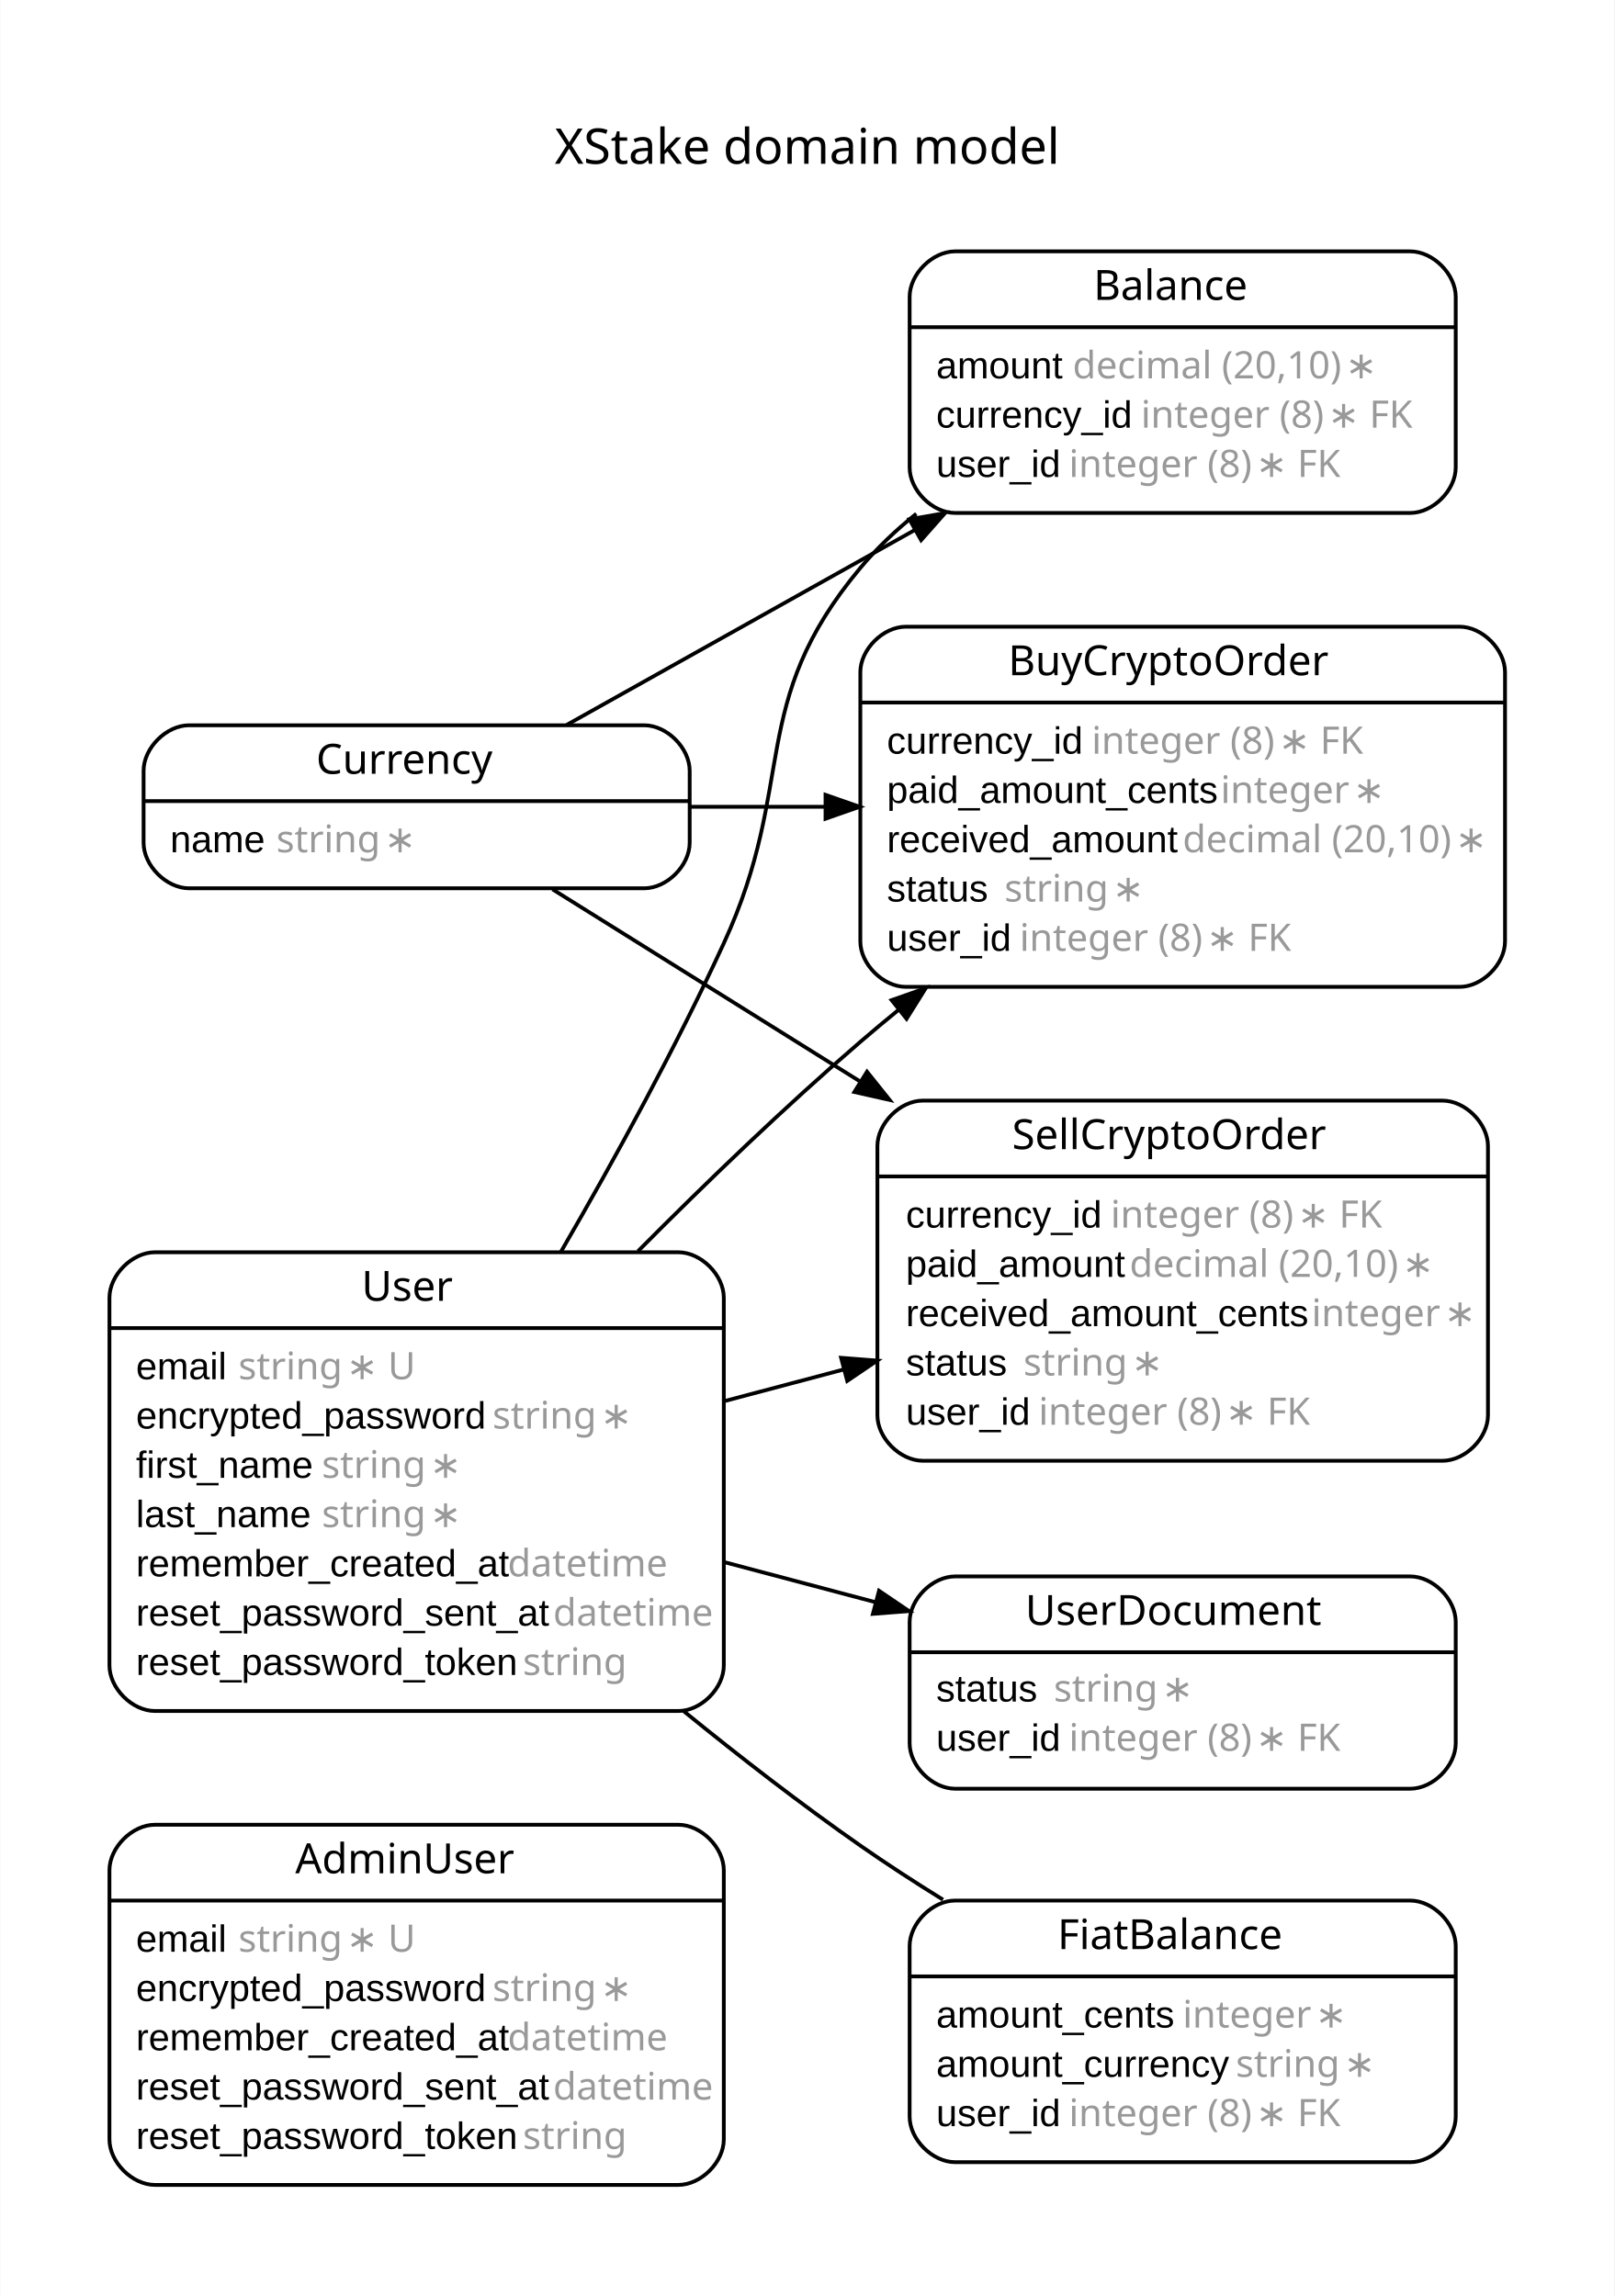
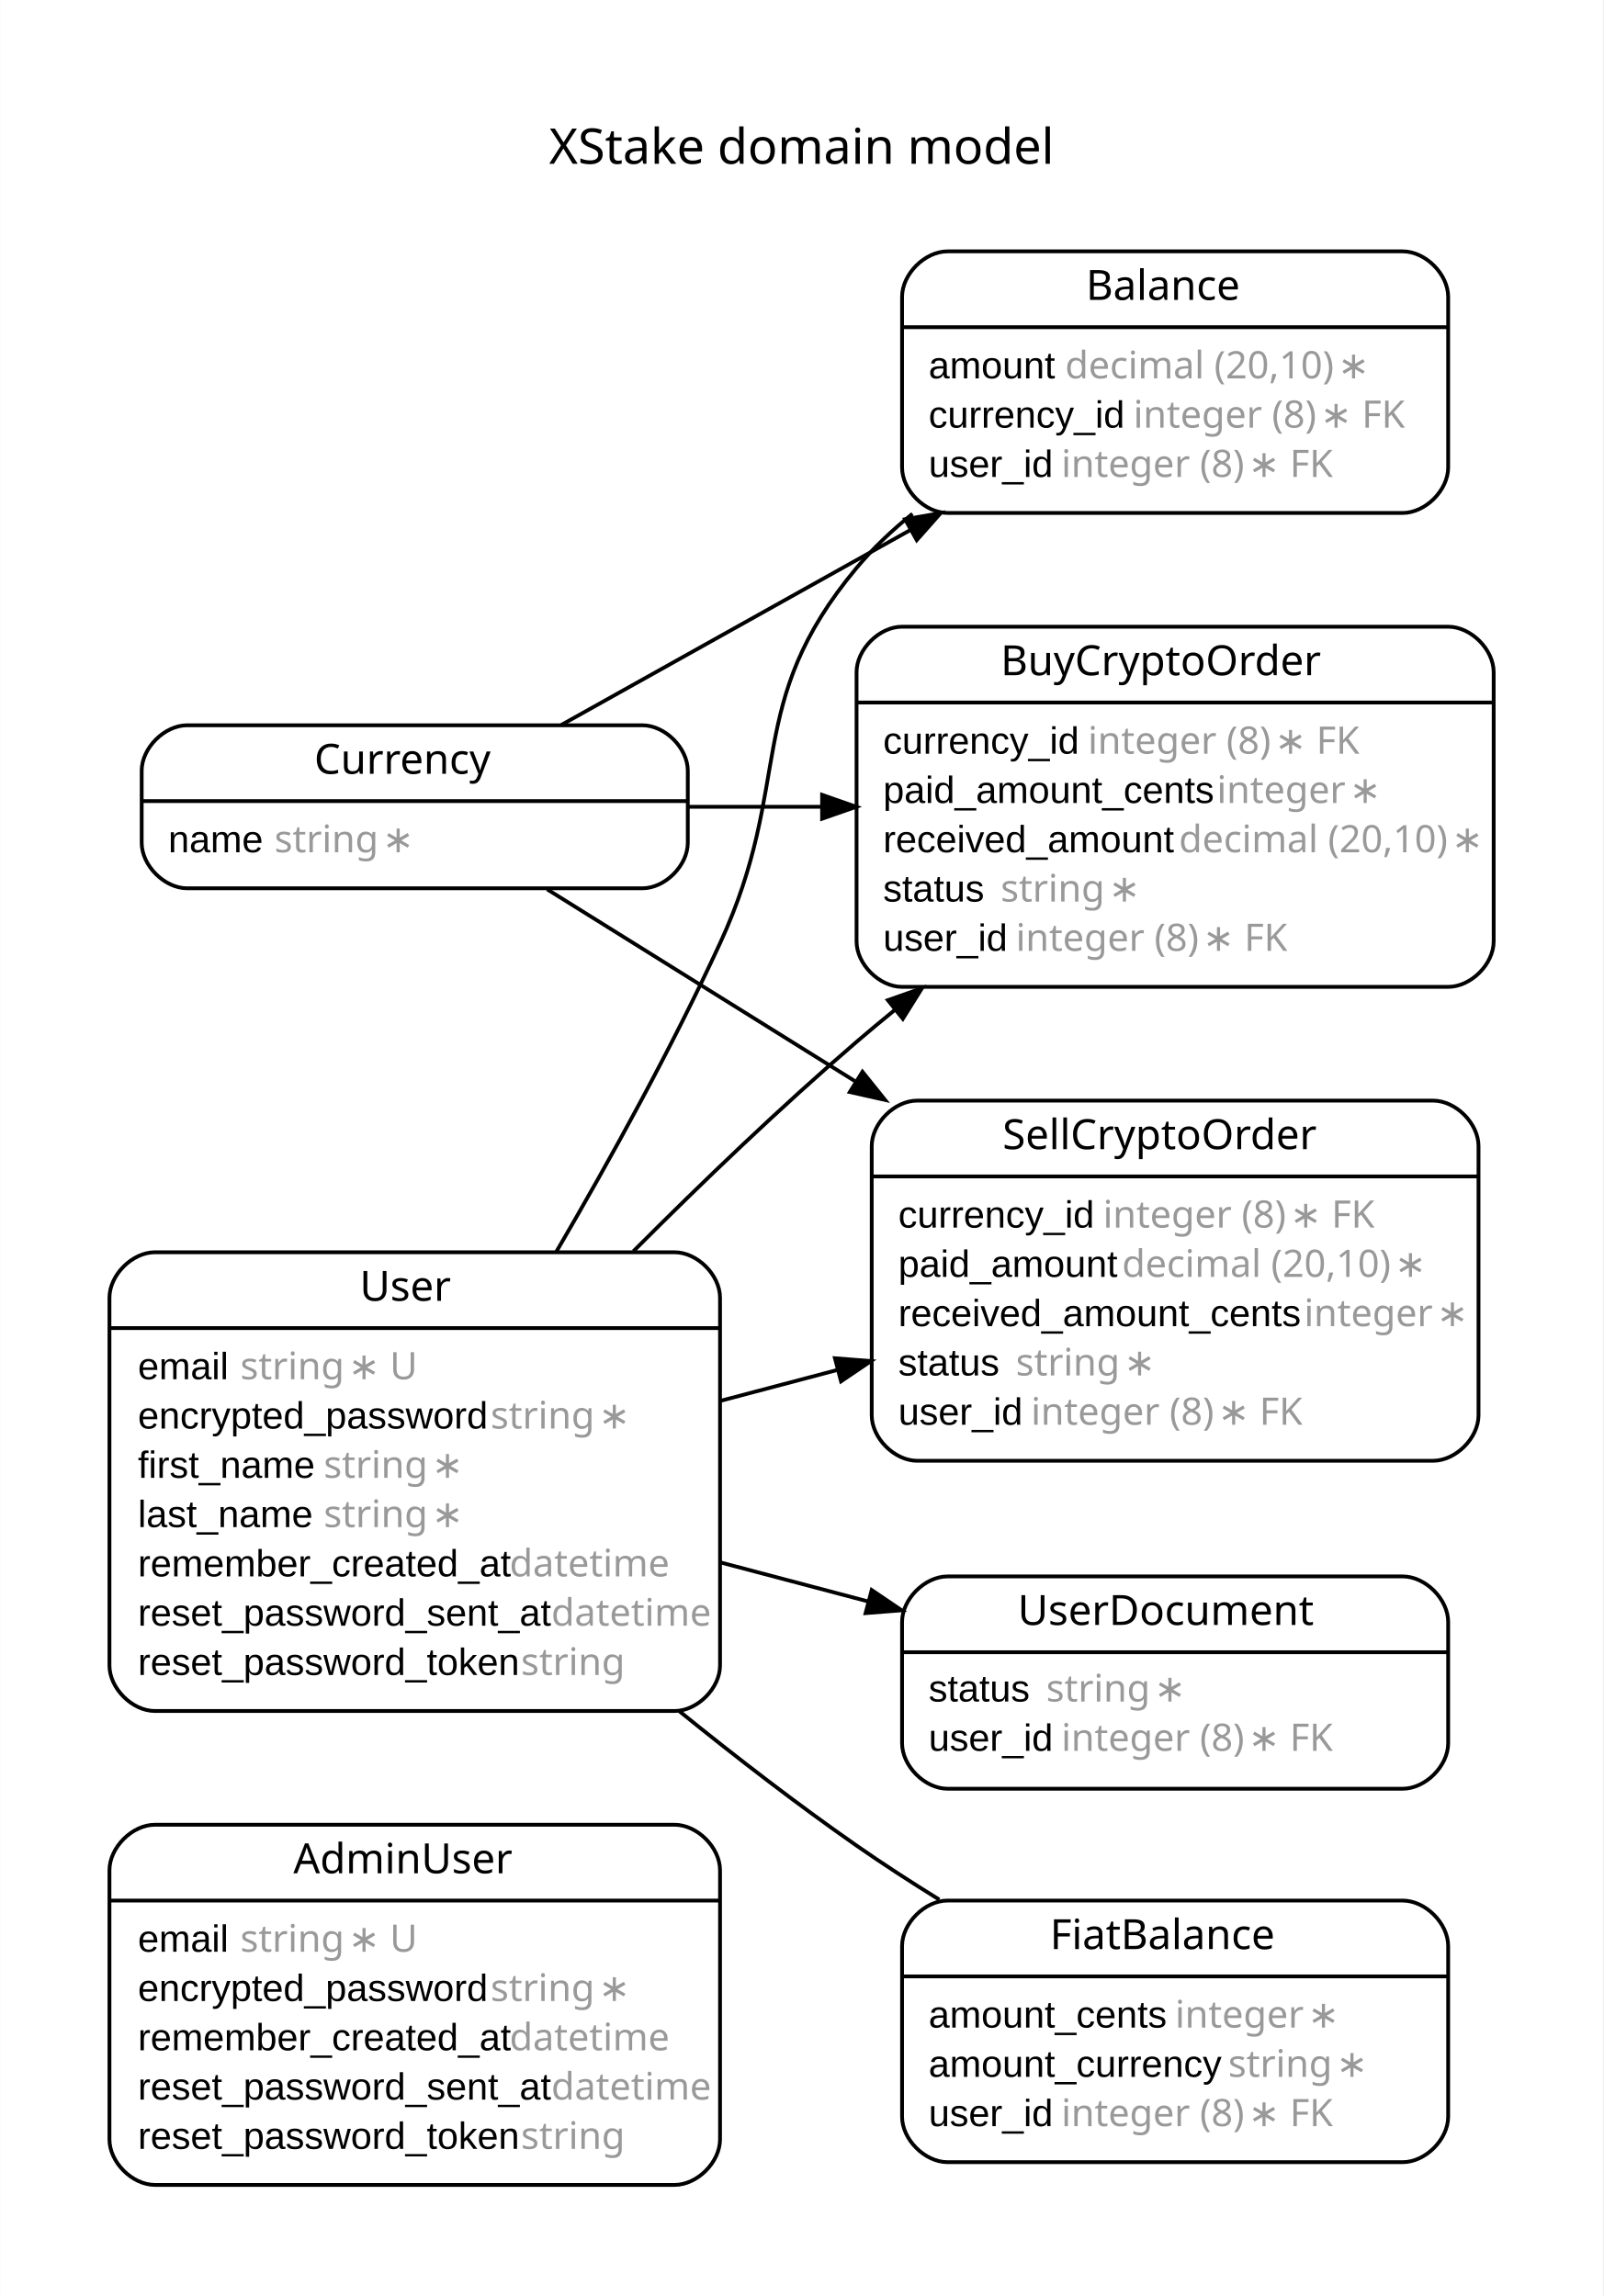
- <svg xmlns="http://www.w3.org/2000/svg" width="426pt" height="606pt" viewBox="0.00 0.00 425.60 605.60">
+ <svg xmlns="http://www.w3.org/2000/svg" width="423pt" height="606pt" viewBox="0.00 0.00 422.60 605.60">
  <g id="graph0" class="graph" transform="scale(1 1) rotate(0) translate(28.8 576.8)">
-     <polygon fill="white" stroke="transparent" points="-28.8,28.8 -28.8,-576.8 396.8,-576.8 396.8,28.8 -28.8,28.8" />
-     <text text-anchor="middle" x="184" y="-533.6" font-family="Arial Bold" font-size="13.00">XStake domain model</text>
+     <polygon fill="#ffffff" stroke="transparent" points="-28.8,28.8 -28.8,-576.8 393.8,-576.8 393.8,28.8 -28.8,28.8" />
+     <text text-anchor="middle" x="182.5" y="-533.6" font-family="Arial Bold" font-size="13.00" fill="#000000">XStake domain model</text>
    <g id="node1" class="node">
-       <path fill="none" stroke="black" d="M12,-0.5C12,-0.5 150,-0.5 150,-0.5 156,-0.5 162,-6.5 162,-12.5 162,-12.5 162,-83.5 162,-83.5 162,-89.5 156,-95.5 150,-95.5 150,-95.5 12,-95.5 12,-95.5 6,-95.5 0,-89.5 0,-83.5 0,-83.5 0,-12.5 0,-12.5 0,-6.5 6,-0.5 12,-0.5" />
-       <text text-anchor="start" x="49" y="-82.7" font-family="Arial Bold" font-size="11.00">AdminUser</text>
-       <polyline fill="none" stroke="black" points="0,-75.5 162,-75.5 " />
-       <text text-anchor="start" x="7" y="-62" font-family="Arial" font-size="10.00">email </text>
-       <text text-anchor="start" x="34" y="-62" font-family="Arial Italic" font-size="10.00" fill="#999999">string ∗ U</text>
-       <text text-anchor="start" x="7" y="-49" font-family="Arial" font-size="10.00">encrypted_password </text>
-       <text text-anchor="start" x="101" y="-49" font-family="Arial Italic" font-size="10.00" fill="#999999">string ∗</text>
-       <text text-anchor="start" x="7" y="-36" font-family="Arial" font-size="10.00">remember_created_at </text>
-       <text text-anchor="start" x="105" y="-36" font-family="Arial Italic" font-size="10.00" fill="#999999">datetime</text>
-       <text text-anchor="start" x="7" y="-23" font-family="Arial" font-size="10.00">reset_password_sent_at </text>
-       <text text-anchor="start" x="117" y="-23" font-family="Arial Italic" font-size="10.00" fill="#999999">datetime</text>
-       <text text-anchor="start" x="7" y="-10" font-family="Arial" font-size="10.00">reset_password_token </text>
-       <text text-anchor="start" x="109" y="-10" font-family="Arial Italic" font-size="10.00" fill="#999999">string</text>
+       <path fill="none" stroke="#000000" d="M12,-.5C12,-.5 149,-.5 149,-.5 155,-.5 161,-6.5 161,-12.5 161,-12.5 161,-83.5 161,-83.5 161,-89.5 155,-95.5 149,-95.5 149,-95.5 12,-95.5 12,-95.5 6,-95.5 0,-89.5 0,-83.5 0,-83.5 0,-12.5 0,-12.5 0,-6.5 6,-.5 12,-.5" />
+       <text text-anchor="start" x="48.5" y="-82.7" font-family="Arial Bold" font-size="11.00" fill="#000000">AdminUser</text>
+       <polyline fill="none" stroke="#000000" points="0,-75.5 161,-75.5 " />
+       <text text-anchor="start" x="7.5" y="-62" font-family="Arial" font-size="10.00" fill="#000000">email </text>
+       <text text-anchor="start" x="34.5" y="-62" font-family="Arial Italic" font-size="10.00" fill="#999999">string ∗ U</text>
+       <text text-anchor="start" x="7.5" y="-49" font-family="Arial" font-size="10.00" fill="#000000">encrypted_password </text>
+       <text text-anchor="start" x="100.5" y="-49" font-family="Arial Italic" font-size="10.00" fill="#999999">string ∗</text>
+       <text text-anchor="start" x="7.5" y="-36" font-family="Arial" font-size="10.00" fill="#000000">remember_created_at </text>
+       <text text-anchor="start" x="105.5" y="-36" font-family="Arial Italic" font-size="10.00" fill="#999999">datetime</text>
+       <text text-anchor="start" x="7.5" y="-23" font-family="Arial" font-size="10.00" fill="#000000">reset_password_sent_at </text>
+       <text text-anchor="start" x="116.5" y="-23" font-family="Arial Italic" font-size="10.00" fill="#999999">datetime</text>
+       <text text-anchor="start" x="7.5" y="-10" font-family="Arial" font-size="10.00" fill="#000000">reset_password_token </text>
+       <text text-anchor="start" x="108.5" y="-10" font-family="Arial Italic" font-size="10.00" fill="#999999">string</text>
    </g>
    <g id="node2" class="node">
-       <path fill="none" stroke="black" d="M223,-441.5C223,-441.5 343,-441.5 343,-441.5 349,-441.5 355,-447.5 355,-453.5 355,-453.5 355,-498.5 355,-498.5 355,-504.5 349,-510.5 343,-510.5 343,-510.5 223,-510.5 223,-510.5 217,-510.5 211,-504.5 211,-498.5 211,-498.5 211,-453.5 211,-453.5 211,-447.5 217,-441.5 223,-441.5" />
-       <text text-anchor="start" x="259.5" y="-497.7" font-family="Arial Bold" font-size="11.00">Balance</text>
-       <polyline fill="none" stroke="black" points="211,-490.5 355,-490.5 " />
-       <text text-anchor="start" x="218" y="-477" font-family="Arial" font-size="10.00">amount </text>
-       <text text-anchor="start" x="254" y="-477" font-family="Arial Italic" font-size="10.00" fill="#999999">decimal (20,10) ∗</text>
-       <text text-anchor="start" x="218" y="-464" font-family="Arial" font-size="10.00">currency_id </text>
-       <text text-anchor="start" x="272" y="-464" font-family="Arial Italic" font-size="10.00" fill="#999999">integer (8) ∗ FK</text>
-       <text text-anchor="start" x="218" y="-451" font-family="Arial" font-size="10.00">user_id </text>
-       <text text-anchor="start" x="253" y="-451" font-family="Arial Italic" font-size="10.00" fill="#999999">integer (8) ∗ FK</text>
+       <path fill="none" stroke="#000000" d="M221,-441.5C221,-441.5 341,-441.5 341,-441.5 347,-441.5 353,-447.5 353,-453.5 353,-453.5 353,-498.5 353,-498.5 353,-504.5 347,-510.5 341,-510.5 341,-510.5 221,-510.5 221,-510.5 215,-510.5 209,-504.5 209,-498.5 209,-498.5 209,-453.5 209,-453.5 209,-447.5 215,-441.5 221,-441.5" />
+       <text text-anchor="start" x="257.5" y="-497.7" font-family="Arial Bold" font-size="11.00" fill="#000000">Balance</text>
+       <polyline fill="none" stroke="#000000" points="209,-490.5 353,-490.5 " />
+       <text text-anchor="start" x="216" y="-477" font-family="Arial" font-size="10.00" fill="#000000">amount </text>
+       <text text-anchor="start" x="252" y="-477" font-family="Arial Italic" font-size="10.00" fill="#999999">decimal (20,10) ∗</text>
+       <text text-anchor="start" x="216" y="-464" font-family="Arial" font-size="10.00" fill="#000000">currency_id </text>
+       <text text-anchor="start" x="270" y="-464" font-family="Arial Italic" font-size="10.00" fill="#999999">integer (8) ∗ FK</text>
+       <text text-anchor="start" x="216" y="-451" font-family="Arial" font-size="10.00" fill="#000000">user_id </text>
+       <text text-anchor="start" x="251" y="-451" font-family="Arial Italic" font-size="10.00" fill="#999999">integer (8) ∗ FK</text>
    </g>
    <g id="node3" class="node">
-       <path fill="none" stroke="black" d="M210,-316.5C210,-316.5 356,-316.5 356,-316.5 362,-316.5 368,-322.5 368,-328.5 368,-328.5 368,-399.5 368,-399.5 368,-405.5 362,-411.5 356,-411.5 356,-411.5 210,-411.5 210,-411.5 204,-411.5 198,-405.5 198,-399.5 198,-399.5 198,-328.5 198,-328.5 198,-322.5 204,-316.5 210,-316.5" />
-       <text text-anchor="start" x="237" y="-398.7" font-family="Arial Bold" font-size="11.00">BuyCryptoOrder</text>
-       <polyline fill="none" stroke="black" points="198,-391.5 368,-391.5 " />
-       <text text-anchor="start" x="205" y="-378" font-family="Arial" font-size="10.00">currency_id </text>
-       <text text-anchor="start" x="259" y="-378" font-family="Arial Italic" font-size="10.00" fill="#999999">integer (8) ∗ FK</text>
-       <text text-anchor="start" x="205" y="-365" font-family="Arial" font-size="10.00">paid_amount_cents </text>
-       <text text-anchor="start" x="293" y="-365" font-family="Arial Italic" font-size="10.00" fill="#999999">integer ∗</text>
-       <text text-anchor="start" x="205" y="-352" font-family="Arial" font-size="10.00">received_amount </text>
-       <text text-anchor="start" x="283" y="-352" font-family="Arial Italic" font-size="10.00" fill="#999999">decimal (20,10) ∗</text>
-       <text text-anchor="start" x="205" y="-339" font-family="Arial" font-size="10.00">status </text>
-       <text text-anchor="start" x="236" y="-339" font-family="Arial Italic" font-size="10.00" fill="#999999">string ∗</text>
-       <text text-anchor="start" x="205" y="-326" font-family="Arial" font-size="10.00">user_id </text>
-       <text text-anchor="start" x="240" y="-326" font-family="Arial Italic" font-size="10.00" fill="#999999">integer (8) ∗ FK</text>
+       <path fill="none" stroke="#000000" d="M209,-316.5C209,-316.5 353,-316.5 353,-316.5 359,-316.5 365,-322.5 365,-328.5 365,-328.5 365,-399.5 365,-399.5 365,-405.5 359,-411.5 353,-411.5 353,-411.5 209,-411.5 209,-411.5 203,-411.5 197,-405.5 197,-399.5 197,-399.5 197,-328.5 197,-328.5 197,-322.5 203,-316.5 209,-316.5" />
+       <text text-anchor="start" x="235" y="-398.7" font-family="Arial Bold" font-size="11.00" fill="#000000">BuyCryptoOrder</text>
+       <polyline fill="none" stroke="#000000" points="197,-391.5 365,-391.5 " />
+       <text text-anchor="start" x="204" y="-378" font-family="Arial" font-size="10.00" fill="#000000">currency_id </text>
+       <text text-anchor="start" x="258" y="-378" font-family="Arial Italic" font-size="10.00" fill="#999999">integer (8) ∗ FK</text>
+       <text text-anchor="start" x="204" y="-365" font-family="Arial" font-size="10.00" fill="#000000">paid_amount_cents </text>
+       <text text-anchor="start" x="292" y="-365" font-family="Arial Italic" font-size="10.00" fill="#999999">integer ∗</text>
+       <text text-anchor="start" x="204" y="-352" font-family="Arial" font-size="10.00" fill="#000000">received_amount </text>
+       <text text-anchor="start" x="282" y="-352" font-family="Arial Italic" font-size="10.00" fill="#999999">decimal (20,10) ∗</text>
+       <text text-anchor="start" x="204" y="-339" font-family="Arial" font-size="10.00" fill="#000000">status </text>
+       <text text-anchor="start" x="235" y="-339" font-family="Arial Italic" font-size="10.00" fill="#999999">string ∗</text>
+       <text text-anchor="start" x="204" y="-326" font-family="Arial" font-size="10.00" fill="#000000">user_id </text>
+       <text text-anchor="start" x="239" y="-326" font-family="Arial Italic" font-size="10.00" fill="#999999">integer (8) ∗ FK</text>
    </g>
    <g id="node4" class="node">
-       <path fill="none" stroke="black" d="M21,-342.5C21,-342.5 141,-342.5 141,-342.5 147,-342.5 153,-348.5 153,-354.5 153,-354.5 153,-373.5 153,-373.5 153,-379.5 147,-385.5 141,-385.5 141,-385.5 21,-385.5 21,-385.5 15,-385.5 9,-379.5 9,-373.5 9,-373.5 9,-354.5 9,-354.5 9,-348.5 15,-342.5 21,-342.5" />
-       <text text-anchor="start" x="54.5" y="-372.7" font-family="Arial Bold" font-size="11.00">Currency</text>
-       <polyline fill="none" stroke="black" points="9,-365.5 153,-365.5 " />
-       <text text-anchor="start" x="16" y="-352" font-family="Arial" font-size="10.00">name </text>
-       <text text-anchor="start" x="44" y="-352" font-family="Arial Italic" font-size="10.00" fill="#999999">string ∗</text>
+       <path fill="none" stroke="#000000" d="M20.5,-342.5C20.5,-342.5 140.5,-342.5 140.5,-342.5 146.5,-342.5 152.5,-348.5 152.5,-354.5 152.5,-354.5 152.5,-373.5 152.5,-373.5 152.5,-379.5 146.5,-385.5 140.5,-385.5 140.5,-385.5 20.5,-385.5 20.5,-385.5 14.5,-385.5 8.5,-379.5 8.5,-373.5 8.5,-373.5 8.5,-354.5 8.5,-354.5 8.5,-348.5 14.5,-342.5 20.5,-342.5" />
+       <text text-anchor="start" x="54" y="-372.7" font-family="Arial Bold" font-size="11.00" fill="#000000">Currency</text>
+       <polyline fill="none" stroke="#000000" points="8.5,-365.5 152.5,-365.5 " />
+       <text text-anchor="start" x="15.5" y="-352" font-family="Arial" font-size="10.00" fill="#000000">name </text>
+       <text text-anchor="start" x="43.5" y="-352" font-family="Arial Italic" font-size="10.00" fill="#999999">string ∗</text>
    </g>
    <g id="edge8" class="edge">
-       <path fill="none" stroke="black" d="M120.56,-385.59C146.51,-400.12 181.46,-419.7 212.21,-436.92" />
-       <polygon fill="black" stroke="black" points="210.95,-439.82 220.34,-441.47 214.03,-434.33 210.95,-439.82" />
+       <path fill="none" stroke="#000000" d="M119.158,-385.595C145.169,-400.124 180.211,-419.699 211.037,-436.918" />
+       <polygon fill="#000000" stroke="#000000" points="209.797,-439.834 219.19,-441.473 212.869,-434.334 209.797,-439.834" />
    </g>
    <g id="edge5" class="edge">
-       <path fill="none" stroke="black" d="M153.08,-364C164.62,-364 176.72,-364 188.7,-364" />
-       <polygon fill="black" stroke="black" points="188.82,-367.15 197.82,-364 188.82,-360.85 188.82,-367.15" />
+       <path fill="none" stroke="#000000" d="M152.602,-364C164.053,-364 176.038,-364 187.889,-364" />
+       <polygon fill="#000000" stroke="#000000" points="187.914,-367.15 196.914,-364 187.914,-360.85 187.914,-367.15" />
    </g>
    <g id="node6" class="node">
-       <path fill="none" stroke="black" d="M214.5,-191.5C214.5,-191.5 351.5,-191.5 351.5,-191.5 357.5,-191.5 363.5,-197.5 363.5,-203.5 363.5,-203.5 363.5,-274.5 363.5,-274.5 363.5,-280.5 357.5,-286.5 351.5,-286.5 351.5,-286.5 214.5,-286.5 214.5,-286.5 208.5,-286.5 202.5,-280.5 202.5,-274.5 202.5,-274.5 202.5,-203.5 202.5,-203.5 202.5,-197.5 208.5,-191.5 214.5,-191.5" />
-       <text text-anchor="start" x="238" y="-273.7" font-family="Arial Bold" font-size="11.00">SellCryptoOrder</text>
-       <polyline fill="none" stroke="black" points="202.5,-266.5 363.5,-266.5 " />
-       <text text-anchor="start" x="210" y="-253" font-family="Arial" font-size="10.00">currency_id </text>
-       <text text-anchor="start" x="264" y="-253" font-family="Arial Italic" font-size="10.00" fill="#999999">integer (8) ∗ FK</text>
-       <text text-anchor="start" x="210" y="-240" font-family="Arial" font-size="10.00">paid_amount </text>
-       <text text-anchor="start" x="269" y="-240" font-family="Arial Italic" font-size="10.00" fill="#999999">decimal (20,10) ∗</text>
-       <text text-anchor="start" x="210" y="-227" font-family="Arial" font-size="10.00">received_amount_cents </text>
-       <text text-anchor="start" x="317" y="-227" font-family="Arial Italic" font-size="10.00" fill="#999999">integer ∗</text>
-       <text text-anchor="start" x="210" y="-214" font-family="Arial" font-size="10.00">status </text>
-       <text text-anchor="start" x="241" y="-214" font-family="Arial Italic" font-size="10.00" fill="#999999">string ∗</text>
-       <text text-anchor="start" x="210" y="-201" font-family="Arial" font-size="10.00">user_id </text>
-       <text text-anchor="start" x="245" y="-201" font-family="Arial Italic" font-size="10.00" fill="#999999">integer (8) ∗ FK</text>
+       <path fill="none" stroke="#000000" d="M213,-191.5C213,-191.5 349,-191.5 349,-191.5 355,-191.5 361,-197.5 361,-203.5 361,-203.5 361,-274.5 361,-274.5 361,-280.5 355,-286.5 349,-286.5 349,-286.5 213,-286.5 213,-286.5 207,-286.5 201,-280.5 201,-274.5 201,-274.5 201,-203.5 201,-203.5 201,-197.5 207,-191.5 213,-191.5" />
+       <text text-anchor="start" x="235.5" y="-273.7" font-family="Arial Bold" font-size="11.00" fill="#000000">SellCryptoOrder</text>
+       <polyline fill="none" stroke="#000000" points="201,-266.5 361,-266.5 " />
+       <text text-anchor="start" x="208" y="-253" font-family="Arial" font-size="10.00" fill="#000000">currency_id </text>
+       <text text-anchor="start" x="262" y="-253" font-family="Arial Italic" font-size="10.00" fill="#999999">integer (8) ∗ FK</text>
+       <text text-anchor="start" x="208" y="-240" font-family="Arial" font-size="10.00" fill="#000000">paid_amount </text>
+       <text text-anchor="start" x="267" y="-240" font-family="Arial Italic" font-size="10.00" fill="#999999">decimal (20,10) ∗</text>
+       <text text-anchor="start" x="208" y="-227" font-family="Arial" font-size="10.00" fill="#000000">received_amount_cents </text>
+       <text text-anchor="start" x="315" y="-227" font-family="Arial Italic" font-size="10.00" fill="#999999">integer ∗</text>
+       <text text-anchor="start" x="208" y="-214" font-family="Arial" font-size="10.00" fill="#000000">status </text>
+       <text text-anchor="start" x="239" y="-214" font-family="Arial Italic" font-size="10.00" fill="#999999">string ∗</text>
+       <text text-anchor="start" x="208" y="-201" font-family="Arial" font-size="10.00" fill="#000000">user_id </text>
+       <text text-anchor="start" x="243" y="-201" font-family="Arial Italic" font-size="10.00" fill="#999999">integer (8) ∗ FK</text>
    </g>
    <g id="edge7" class="edge">
-       <path fill="none" stroke="black" d="M116.84,-342.23C139.24,-328.22 169.37,-309.39 197.77,-291.65" />
-       <polygon fill="black" stroke="black" points="199.76,-294.12 205.72,-286.68 196.42,-288.77 199.76,-294.12" />
+       <path fill="none" stroke="#000000" d="M115.424,-342.227C137.884,-328.224 168.091,-309.392 196.555,-291.646" />
+       <polygon fill="#000000" stroke="#000000" points="198.558,-294.11 204.529,-286.675 195.225,-288.764 198.558,-294.11" />
    </g>
    <g id="node5" class="node">
-       <path fill="none" stroke="black" d="M223,-6.5C223,-6.5 343,-6.5 343,-6.5 349,-6.5 355,-12.5 355,-18.5 355,-18.5 355,-63.5 355,-63.5 355,-69.5 349,-75.5 343,-75.5 343,-75.5 223,-75.5 223,-75.5 217,-75.5 211,-69.5 211,-63.5 211,-63.5 211,-18.5 211,-18.5 211,-12.5 217,-6.5 223,-6.5" />
-       <text text-anchor="start" x="250" y="-62.7" font-family="Arial Bold" font-size="11.00">FiatBalance</text>
-       <polyline fill="none" stroke="black" points="211,-55.5 355,-55.5 " />
-       <text text-anchor="start" x="218" y="-42" font-family="Arial" font-size="10.00">amount_cents </text>
-       <text text-anchor="start" x="283" y="-42" font-family="Arial Italic" font-size="10.00" fill="#999999">integer ∗</text>
-       <text text-anchor="start" x="218" y="-29" font-family="Arial" font-size="10.00">amount_currency </text>
-       <text text-anchor="start" x="297" y="-29" font-family="Arial Italic" font-size="10.00" fill="#999999">string ∗</text>
-       <text text-anchor="start" x="218" y="-16" font-family="Arial" font-size="10.00">user_id </text>
-       <text text-anchor="start" x="253" y="-16" font-family="Arial Italic" font-size="10.00" fill="#999999">integer (8) ∗ FK</text>
+       <path fill="none" stroke="#000000" d="M221,-6.5C221,-6.5 341,-6.5 341,-6.5 347,-6.5 353,-12.5 353,-18.5 353,-18.5 353,-63.5 353,-63.5 353,-69.5 347,-75.5 341,-75.5 341,-75.5 221,-75.5 221,-75.5 215,-75.5 209,-69.5 209,-63.5 209,-63.5 209,-18.5 209,-18.5 209,-12.5 215,-6.5 221,-6.5" />
+       <text text-anchor="start" x="248" y="-62.7" font-family="Arial Bold" font-size="11.00" fill="#000000">FiatBalance</text>
+       <polyline fill="none" stroke="#000000" points="209,-55.5 353,-55.5 " />
+       <text text-anchor="start" x="216" y="-42" font-family="Arial" font-size="10.00" fill="#000000">amount_cents </text>
+       <text text-anchor="start" x="281" y="-42" font-family="Arial Italic" font-size="10.00" fill="#999999">integer ∗</text>
+       <text text-anchor="start" x="216" y="-29" font-family="Arial" font-size="10.00" fill="#000000">amount_currency </text>
+       <text text-anchor="start" x="295" y="-29" font-family="Arial Italic" font-size="10.00" fill="#999999">string ∗</text>
+       <text text-anchor="start" x="216" y="-16" font-family="Arial" font-size="10.00" fill="#000000">user_id </text>
+       <text text-anchor="start" x="251" y="-16" font-family="Arial Italic" font-size="10.00" fill="#999999">integer (8) ∗ FK</text>
    </g>
    <g id="node7" class="node">
-       <path fill="none" stroke="black" d="M12,-125.5C12,-125.5 150,-125.5 150,-125.5 156,-125.5 162,-131.5 162,-137.5 162,-137.5 162,-234.5 162,-234.5 162,-240.5 156,-246.5 150,-246.5 150,-246.5 12,-246.5 12,-246.5 6,-246.5 0,-240.5 0,-234.5 0,-234.5 0,-137.5 0,-137.5 0,-131.5 6,-125.5 12,-125.5" />
-       <text text-anchor="start" x="66.5" y="-233.7" font-family="Arial Bold" font-size="11.00">User</text>
-       <polyline fill="none" stroke="black" points="0,-226.5 162,-226.5 " />
-       <text text-anchor="start" x="7" y="-213" font-family="Arial" font-size="10.00">email </text>
-       <text text-anchor="start" x="34" y="-213" font-family="Arial Italic" font-size="10.00" fill="#999999">string ∗ U</text>
-       <text text-anchor="start" x="7" y="-200" font-family="Arial" font-size="10.00">encrypted_password </text>
-       <text text-anchor="start" x="101" y="-200" font-family="Arial Italic" font-size="10.00" fill="#999999">string ∗</text>
-       <text text-anchor="start" x="7" y="-187" font-family="Arial" font-size="10.00">first_name </text>
-       <text text-anchor="start" x="56" y="-187" font-family="Arial Italic" font-size="10.00" fill="#999999">string ∗</text>
-       <text text-anchor="start" x="7" y="-174" font-family="Arial" font-size="10.00">last_name </text>
-       <text text-anchor="start" x="56" y="-174" font-family="Arial Italic" font-size="10.00" fill="#999999">string ∗</text>
-       <text text-anchor="start" x="7" y="-161" font-family="Arial" font-size="10.00">remember_created_at </text>
-       <text text-anchor="start" x="105" y="-161" font-family="Arial Italic" font-size="10.00" fill="#999999">datetime</text>
-       <text text-anchor="start" x="7" y="-148" font-family="Arial" font-size="10.00">reset_password_sent_at </text>
-       <text text-anchor="start" x="117" y="-148" font-family="Arial Italic" font-size="10.00" fill="#999999">datetime</text>
-       <text text-anchor="start" x="7" y="-135" font-family="Arial" font-size="10.00">reset_password_token </text>
-       <text text-anchor="start" x="109" y="-135" font-family="Arial Italic" font-size="10.00" fill="#999999">string</text>
+       <path fill="none" stroke="#000000" d="M12,-125.5C12,-125.5 149,-125.5 149,-125.5 155,-125.5 161,-131.5 161,-137.5 161,-137.5 161,-234.5 161,-234.5 161,-240.5 155,-246.5 149,-246.5 149,-246.5 12,-246.5 12,-246.5 6,-246.5 0,-240.5 0,-234.5 0,-234.5 0,-137.5 0,-137.5 0,-131.5 6,-125.5 12,-125.5" />
+       <text text-anchor="start" x="66" y="-233.7" font-family="Arial Bold" font-size="11.00" fill="#000000">User</text>
+       <polyline fill="none" stroke="#000000" points="0,-226.5 161,-226.5 " />
+       <text text-anchor="start" x="7.5" y="-213" font-family="Arial" font-size="10.00" fill="#000000">email </text>
+       <text text-anchor="start" x="34.5" y="-213" font-family="Arial Italic" font-size="10.00" fill="#999999">string ∗ U</text>
+       <text text-anchor="start" x="7.5" y="-200" font-family="Arial" font-size="10.00" fill="#000000">encrypted_password </text>
+       <text text-anchor="start" x="100.5" y="-200" font-family="Arial Italic" font-size="10.00" fill="#999999">string ∗</text>
+       <text text-anchor="start" x="7.5" y="-187" font-family="Arial" font-size="10.00" fill="#000000">first_name </text>
+       <text text-anchor="start" x="56.5" y="-187" font-family="Arial Italic" font-size="10.00" fill="#999999">string ∗</text>
+       <text text-anchor="start" x="7.5" y="-174" font-family="Arial" font-size="10.00" fill="#000000">last_name </text>
+       <text text-anchor="start" x="56.5" y="-174" font-family="Arial Italic" font-size="10.00" fill="#999999">string ∗</text>
+       <text text-anchor="start" x="7.5" y="-161" font-family="Arial" font-size="10.00" fill="#000000">remember_created_at </text>
+       <text text-anchor="start" x="105.5" y="-161" font-family="Arial Italic" font-size="10.00" fill="#999999">datetime</text>
+       <text text-anchor="start" x="7.5" y="-148" font-family="Arial" font-size="10.00" fill="#000000">reset_password_sent_at </text>
+       <text text-anchor="start" x="116.5" y="-148" font-family="Arial Italic" font-size="10.00" fill="#999999">datetime</text>
+       <text text-anchor="start" x="7.5" y="-135" font-family="Arial" font-size="10.00" fill="#000000">reset_password_token </text>
+       <text text-anchor="start" x="108.5" y="-135" font-family="Arial Italic" font-size="10.00" fill="#999999">string</text>
    </g>
    <g id="edge2" class="edge">
-       <path fill="none" stroke="black" d="M119.1,-246.71C133.45,-271.44 149.41,-300.62 162,-328 181.56,-370.54 167.99,-391.06 198,-427 202.33,-432.18 207.36,-436.94 212.76,-441.29" />
+       <path fill="none" stroke="#000000" d="M117.86,-246.682C132.301,-271.416 148.357,-300.595 161,-328 180.613,-370.513 166.991,-391.063 197,-427 201.329,-432.184 206.355,-436.944 211.756,-441.286" />
    </g>
    <g id="edge4" class="edge">
-       <path fill="none" stroke="black" d="M139.37,-246.78C157.57,-265.12 178.14,-284.91 198,-302 201.26,-304.81 204.64,-307.63 208.09,-310.44" />
-       <polygon fill="black" stroke="black" points="206.25,-313 215.25,-316.17 210.19,-308.08 206.25,-313" />
+       <path fill="none" stroke="#000000" d="M138.149,-246.761C156.43,-265.1 177.078,-284.893 197,-302 200.266,-304.805 203.649,-307.622 207.099,-310.427" />
+       <polygon fill="#000000" stroke="#000000" points="205.264,-312.993 214.259,-316.156 209.2,-308.074 205.264,-312.993" />
    </g>
    <g id="edge3" class="edge">
-       <path fill="none" stroke="black" d="M151.41,-125.47C166.42,-113.26 182.46,-100.85 198,-90 204.92,-85.17 212.34,-80.35 219.8,-75.73" />
+       <path fill="none" stroke="#000000" d="M150.233,-125.483C165.309,-113.274 181.411,-100.864 197,-90 203.926,-85.173 211.35,-80.363 218.815,-75.747" />
    </g>
    <g id="edge6" class="edge">
-       <path fill="none" stroke="black" d="M162.2,-207.25C172.55,-210 183.21,-212.82 193.69,-215.6" />
-       <polygon fill="black" stroke="black" points="192.93,-218.66 202.44,-217.92 194.55,-212.57 192.93,-218.66" />
+       <path fill="none" stroke="#000000" d="M161.184,-207.328C171.284,-209.998 181.659,-212.74 191.878,-215.441" />
+       <polygon fill="#000000" stroke="#000000" points="191.301,-218.547 200.807,-217.802 192.911,-212.456 191.301,-218.547" />
    </g>
    <g id="node8" class="node">
-       <path fill="none" stroke="black" d="M223,-105C223,-105 343,-105 343,-105 349,-105 355,-111 355,-117 355,-117 355,-149 355,-149 355,-155 349,-161 343,-161 343,-161 223,-161 223,-161 217,-161 211,-155 211,-149 211,-149 211,-117 211,-117 211,-111 217,-105 223,-105" />
-       <text text-anchor="start" x="241.5" y="-148.2" font-family="Arial Bold" font-size="11.00">UserDocument</text>
-       <polyline fill="none" stroke="black" points="211,-141 355,-141 " />
-       <text text-anchor="start" x="218" y="-128" font-family="Arial" font-size="10.00">status </text>
-       <text text-anchor="start" x="249" y="-128" font-family="Arial Italic" font-size="10.00" fill="#999999">string ∗</text>
-       <text text-anchor="start" x="218" y="-115" font-family="Arial" font-size="10.00">user_id </text>
-       <text text-anchor="start" x="253" y="-115" font-family="Arial Italic" font-size="10.00" fill="#999999">integer (8) ∗ FK</text>
+       <path fill="none" stroke="#000000" d="M221,-105C221,-105 341,-105 341,-105 347,-105 353,-111 353,-117 353,-117 353,-149 353,-149 353,-155 347,-161 341,-161 341,-161 221,-161 221,-161 215,-161 209,-155 209,-149 209,-149 209,-117 209,-117 209,-111 215,-105 221,-105" />
+       <text text-anchor="start" x="239.5" y="-148.2" font-family="Arial Bold" font-size="11.00" fill="#000000">UserDocument</text>
+       <polyline fill="none" stroke="#000000" points="209,-141 353,-141 " />
+       <text text-anchor="start" x="216" y="-128" font-family="Arial" font-size="10.00" fill="#000000">status </text>
+       <text text-anchor="start" x="247" y="-128" font-family="Arial Italic" font-size="10.00" fill="#999999">string ∗</text>
+       <text text-anchor="start" x="216" y="-115" font-family="Arial" font-size="10.00" fill="#000000">user_id </text>
+       <text text-anchor="start" x="251" y="-115" font-family="Arial Italic" font-size="10.00" fill="#999999">integer (8) ∗ FK</text>
    </g>
    <g id="edge1" class="edge">
-       <path fill="none" stroke="black" d="M162.2,-164.75C175.26,-161.29 188.8,-157.7 201.87,-154.23" />
-       <polygon fill="black" stroke="black" points="202.93,-157.21 210.83,-151.86 201.32,-151.12 202.93,-157.21" />
+       <path fill="none" stroke="#000000" d="M161.184,-164.672C174.004,-161.283 187.268,-157.777 200.093,-154.387" />
+       <polygon fill="#000000" stroke="#000000" points="200.995,-157.407 208.891,-152.061 199.385,-151.316 200.995,-157.407" />
    </g>
  </g>
</svg>
